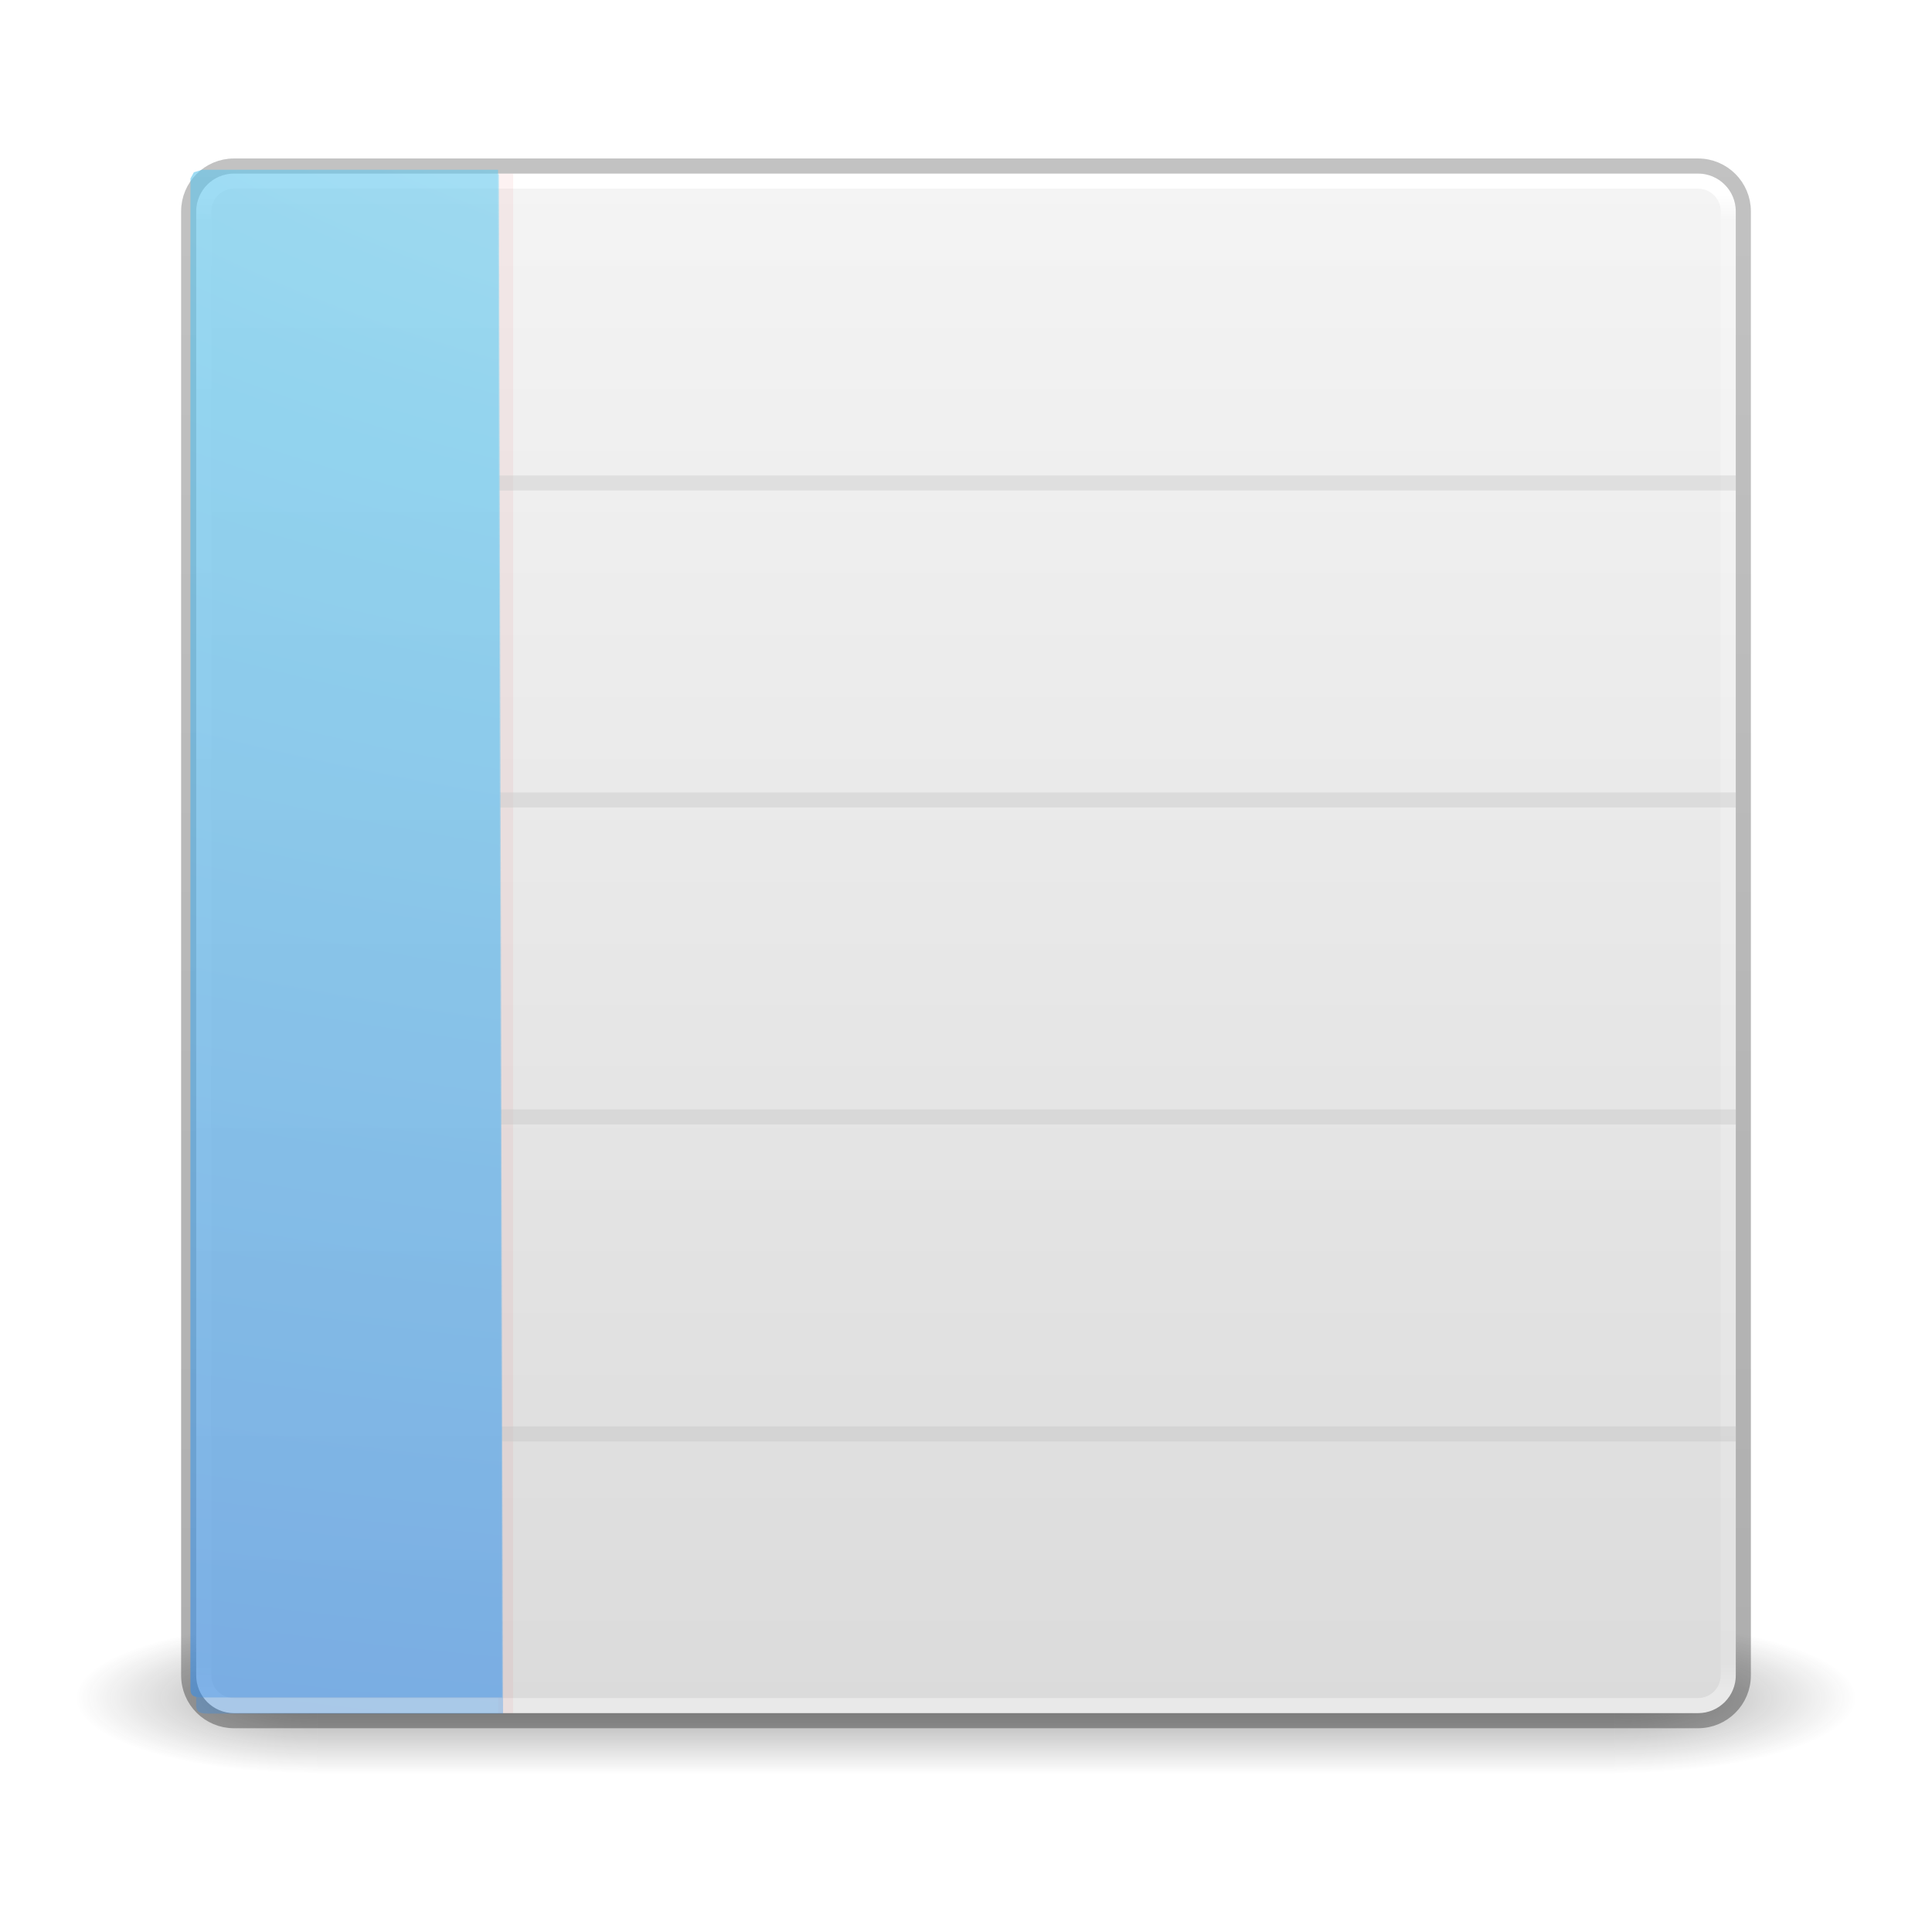
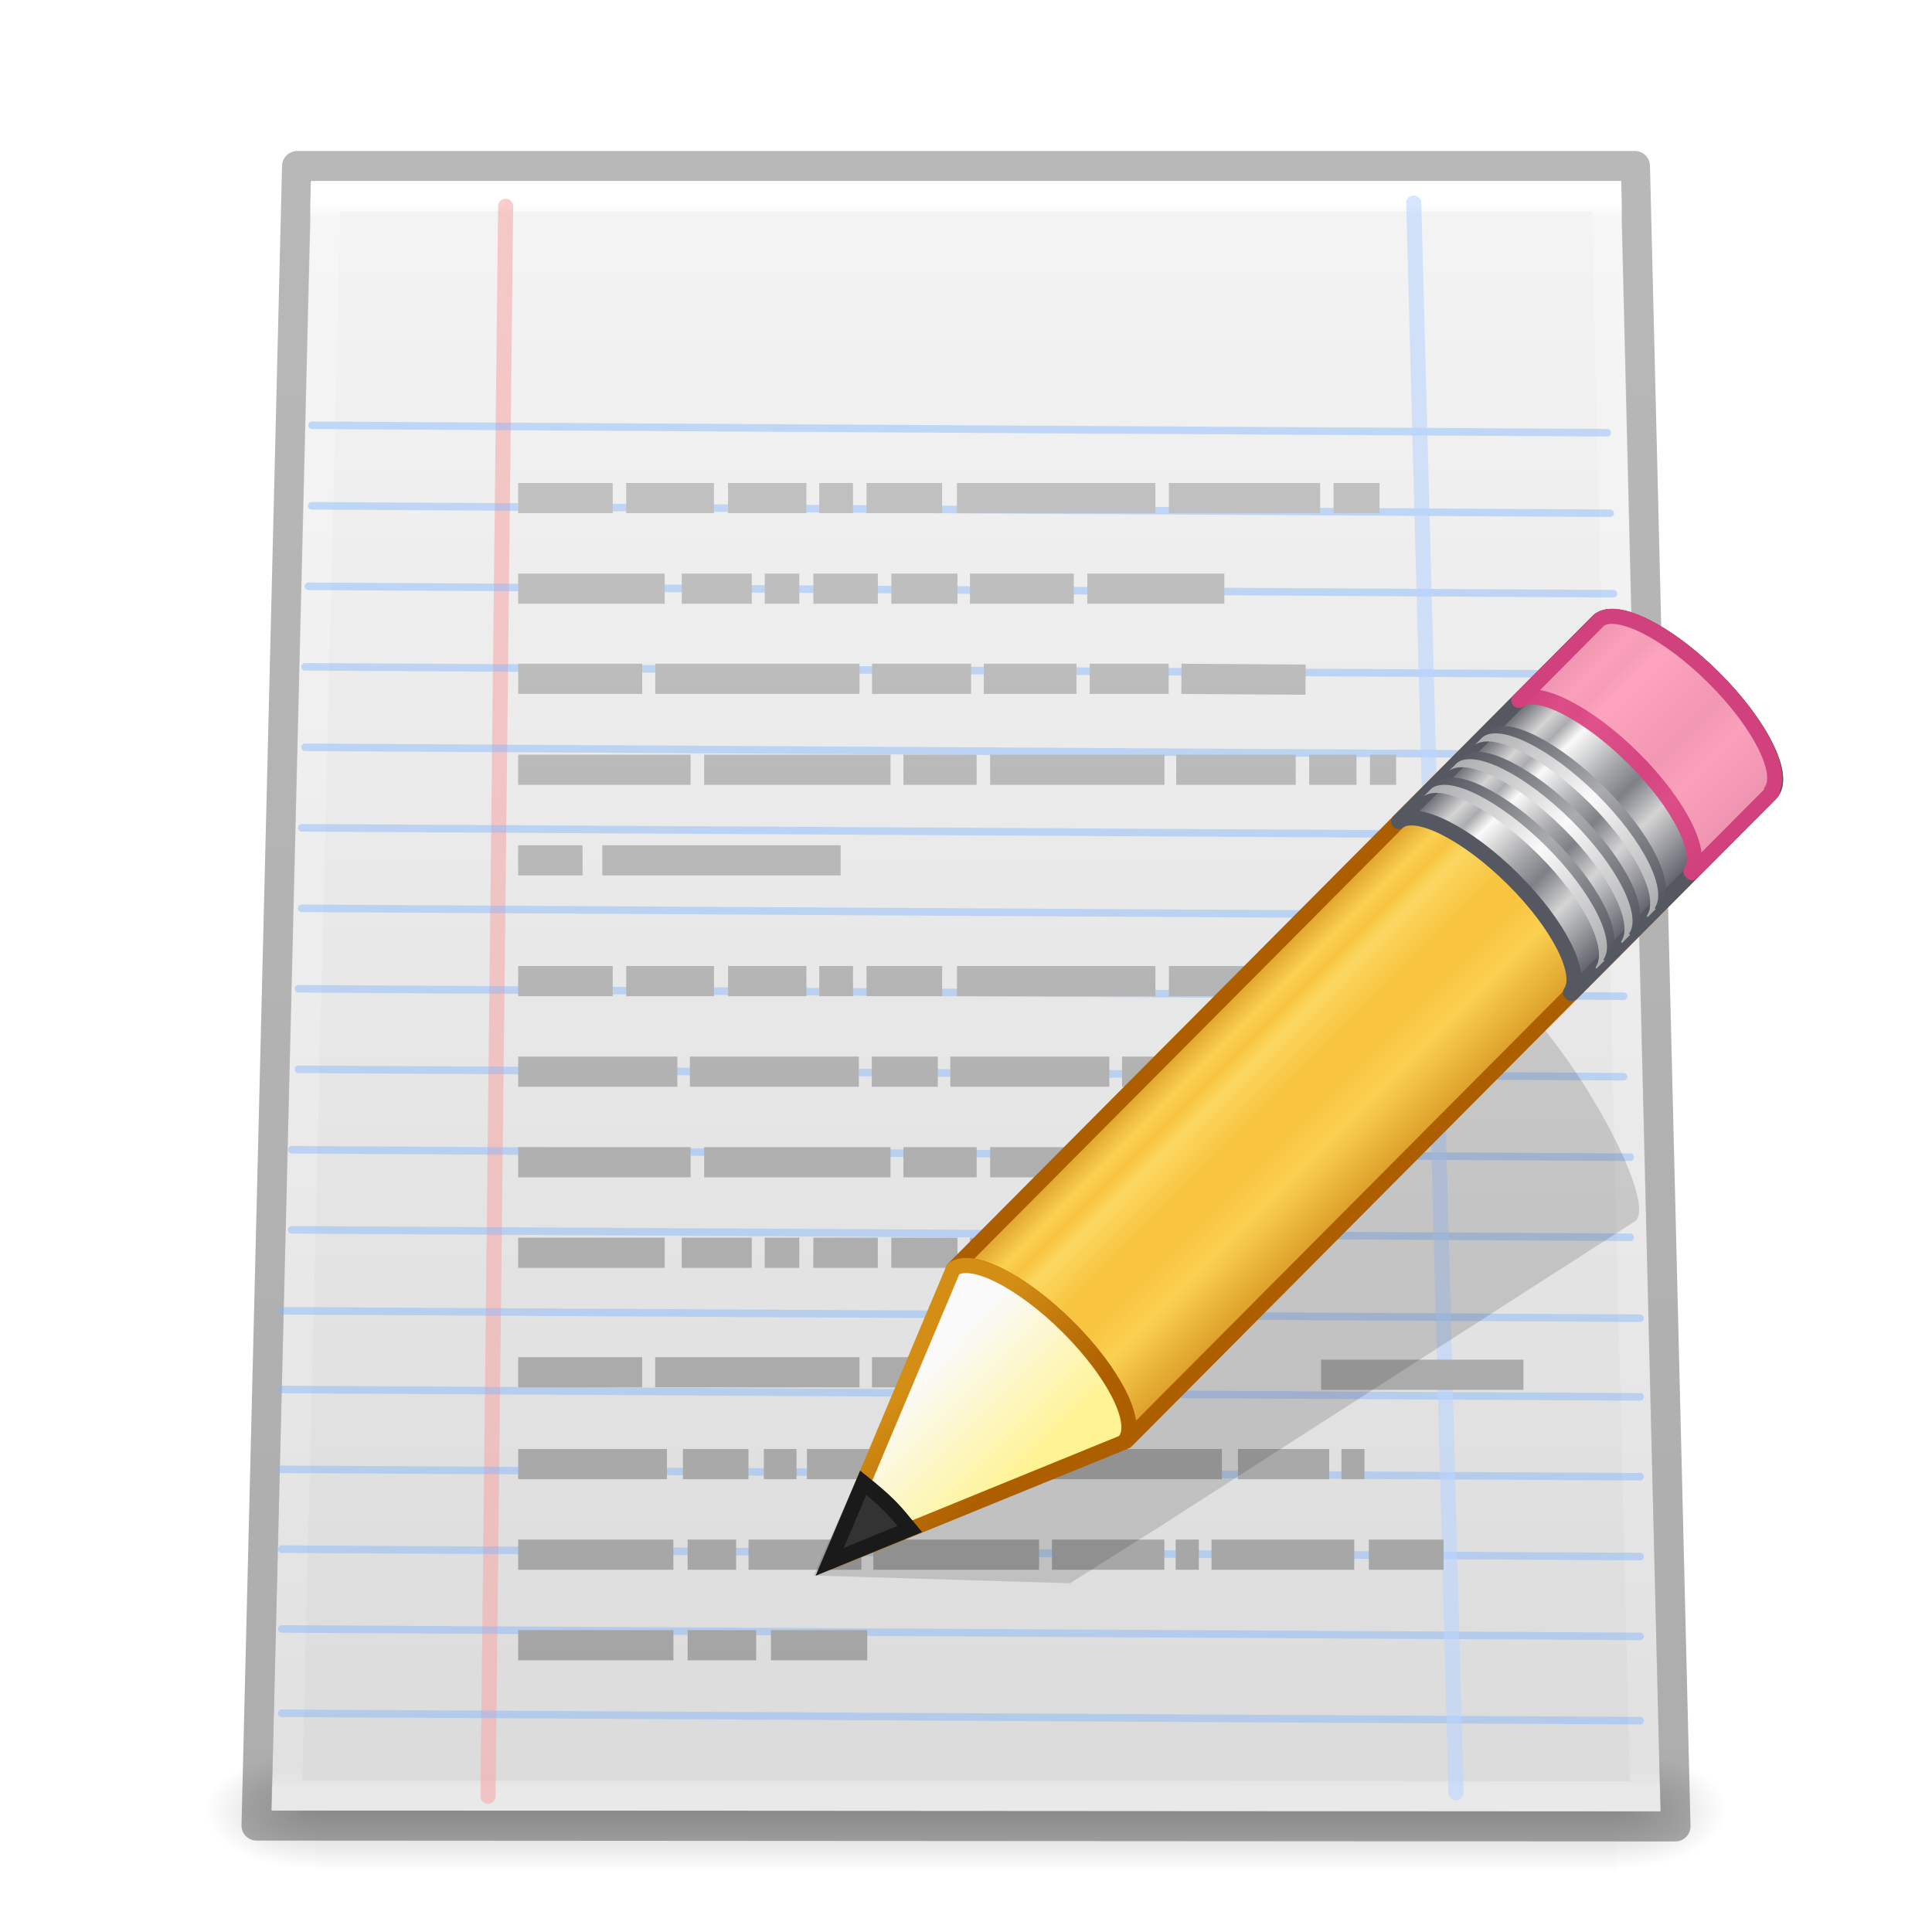
- <svg xmlns="http://www.w3.org/2000/svg" xmlns:xlink="http://www.w3.org/1999/xlink" width="64" height="64" id="svg7564" version="1.1">
-   <defs id="defs7566">
-     <linearGradient xlink:href="#linearGradient3688-166-749" id="linearGradient18443" gradientUnits="userSpaceOnUse" gradientTransform="translate(-0.1249744,0.06897341)" x1="34.125" y1="42.931" x2="34.125" y2="16.931" />
-     <linearGradient id="linearGradient3688-166-749">
-       <stop id="stop2883" style="stop-color:#181818;stop-opacity:1" offset="0" />
-       <stop id="stop2885" style="stop-color:#181818;stop-opacity:0" offset="1" />
+ <svg xmlns="http://www.w3.org/2000/svg" xmlns:xlink="http://www.w3.org/1999/xlink" id="svg3598" height="64" width="64" version="1.1">
+   <defs id="defs3600">
+     <linearGradient id="linearGradient1039">
+       <stop id="stop1023" style="stop-color:#ad5f00;stop-opacity:1" offset="0" />
+       <stop id="stop1025" style="stop-color:#ffe16b;stop-opacity:1" offset="0.135" />
+       <stop id="stop1027" style="stop-color:#f9c440;stop-opacity:1" offset="0.202" />
+       <stop id="stop1029" style="stop-color:#fff394;stop-opacity:1" offset="0.27" />
+       <stop id="stop1031" style="stop-color:#f9c440;stop-opacity:1" offset="0.447" />
+       <stop id="stop1033" style="stop-color:#f9c440;stop-opacity:1" offset="0.571" />
+       <stop id="stop1035" style="stop-color:#ffe16b;stop-opacity:1" offset="0.72" />
+       <stop id="stop1037" style="stop-color:#ad5f00;stop-opacity:1" offset="1" />
    </linearGradient>
-     <linearGradient xlink:href="#linearGradient3688-166-749" id="linearGradient18440" gradientUnits="userSpaceOnUse" gradientTransform="translate(-0.1249744,0.06897341)" x1="34.125" y1="42.931" x2="34.125" y2="16.931" />
-     <linearGradient id="linearGradient7476">
-       <stop id="stop7478" style="stop-color:#181818;stop-opacity:1" offset="0" />
-       <stop id="stop7480" style="stop-color:#181818;stop-opacity:0" offset="1" />
+     <linearGradient gradientTransform="matrix(0.8506444,-0.8548144,1.146122,1.14042,-6.54799,22.97572)" gradientUnits="userSpaceOnUse" xlink:href="#linearGradient3290-678" id="linearGradient3151" y2="26.03" x2="9" y1="29.057" x1="9" />
+     <linearGradient id="linearGradient3290-678">
+       <stop offset="0" style="stop-color:#fff394;stop-opacity:1" id="stop2607" />
+       <stop offset="1" style="stop-color:#fafafa;stop-opacity:1" id="stop2609" />
    </linearGradient>
-     <linearGradient xlink:href="#linearGradient3688-166-749" id="linearGradient18437" gradientUnits="userSpaceOnUse" gradientTransform="translate(-0.1249744,0.06897341)" x1="34.125" y1="42.931" x2="34.125" y2="16.931" />
-     <linearGradient id="linearGradient7483">
-       <stop id="stop7485" style="stop-color:#181818;stop-opacity:1" offset="0" />
-       <stop id="stop7487" style="stop-color:#181818;stop-opacity:0" offset="1" />
+     <linearGradient gradientTransform="matrix(0.7471228,0.03224699,0.03220731,0.7462013,24.39462,18.14057)" gradientUnits="userSpaceOnUse" xlink:href="#linearGradient3191-577" id="linearGradient3153" y2="41.392" x2="9.522" y1="37.372" x1="5.518" />
+     <linearGradient id="linearGradient3191-577">
+       <stop offset="0" style="stop-color:#d48e15;stop-opacity:1" id="stop2613" />
+       <stop offset="1" style="stop-color:#ad5f00;stop-opacity:1" id="stop2615" />
    </linearGradient>
-     <radialGradient xlink:href="#linearGradient18375" id="radialGradient18432" gradientUnits="userSpaceOnUse" gradientTransform="matrix(-8.6867956e-8,2.357068,-1.515244,-5.5842562e-8,64.08543,-60.1407)" cx="33.576" cy="22.495" fx="33.576" fy="22.495" r="11.879" />
-     <linearGradient id="linearGradient18375">
-       <stop style="stop-color:#90dbec;stop-opacity:1;" offset="0" id="stop18377" />
-       <stop id="stop18387" offset="0.357" style="stop-color:#55c1ec;stop-opacity:1;" />
-       <stop id="stop18385" offset="0.607" style="stop-color:#3689e6;stop-opacity:1;" />
-       <stop style="stop-color:#2b63a0;stop-opacity:1;" offset="1" id="stop18379" />
+     <linearGradient gradientTransform="matrix(0.8506444,-0.8548144,1.146122,1.14042,-4.771318,21.19034)" gradientUnits="userSpaceOnUse" xlink:href="#linearGradient3223-699" id="linearGradient3156" y2="30" x2="30.038" y1="24.99" x1="30.038" />
+     <linearGradient id="linearGradient3223-699">
+       <stop offset="0" style="stop-color:#abacae;stop-opacity:1" id="stop2599" />
+       <stop offset="0.5" style="stop-color:#fafafa;stop-opacity:1" id="stop2601" />
+       <stop offset="1" style="stop-color:#abacae;stop-opacity:1" id="stop2603" />
    </linearGradient>
-     <linearGradient xlink:href="#linearGradient18393" id="linearGradient18434" gradientUnits="userSpaceOnUse" x1="46" y1="18" x2="46" y2="42" />
-     <linearGradient id="linearGradient18393">
-       <stop style="stop-color:#599ec9;stop-opacity:1;" offset="0" id="stop18395" />
-       <stop style="stop-color:#185f9a;stop-opacity:1;" offset="1" id="stop18397" />
+     <linearGradient gradientTransform="matrix(0.8506444,-0.8548144,1.146122,1.14042,-4.527705,20.94553)" gradientUnits="userSpaceOnUse" xlink:href="#linearGradient3240-907" id="linearGradient3159" y2="30" x2="30.038" y1="24.99" x1="30.038" />
+     <linearGradient id="linearGradient3240-907">
+       <stop offset="0" style="stop-color:#555761;stop-opacity:1" id="stop2591" />
+       <stop offset="0.5" style="stop-color:#abacae;stop-opacity:1" id="stop2593" />
+       <stop offset="1" style="stop-color:#555761;stop-opacity:1" id="stop2595" />
    </linearGradient>
-     <linearGradient xlink:href="#linearGradient3924" id="linearGradient18429" gradientUnits="userSpaceOnUse" gradientTransform="translate(-2.523e-5,0.06602467)" x1="44" y1="19.934" x2="44" y2="39.934" />
-     <linearGradient id="linearGradient3924">
-       <stop id="stop3926" style="stop-color:#ffffff;stop-opacity:1" offset="0" />
-       <stop id="stop3928" style="stop-color:#ffffff;stop-opacity:0.235" offset="0.1" />
-       <stop id="stop3930" style="stop-color:#ffffff;stop-opacity:0.157" offset="0.95" />
-       <stop id="stop3932" style="stop-color:#ffffff;stop-opacity:0.392" offset="1" />
+     <linearGradient gradientTransform="matrix(0.8506444,-0.8548144,1.146122,1.14042,-5.621964,22.04516)" gradientUnits="userSpaceOnUse" xlink:href="#linearGradient3223-768" id="linearGradient3162" y2="30" x2="30.038" y1="24.99" x1="30.038" />
+     <linearGradient id="linearGradient3223-768">
+       <stop offset="0" style="stop-color:#abacae;stop-opacity:1" id="stop2583" />
+       <stop offset="0.5" style="stop-color:#fafafa;stop-opacity:1" id="stop2585" />
+       <stop offset="1" style="stop-color:#abacae;stop-opacity:1" id="stop2587" />
    </linearGradient>
-     <linearGradient xlink:href="#linearGradient3104-6" id="linearGradient7095" gradientUnits="userSpaceOnUse" gradientTransform="matrix(0.8879311,0,0,1.119565,-1046.25,6.065218)" x1="0.508" y1="-34" x2="59.492" y2="-34" />
-     <linearGradient id="linearGradient3104-6">
-       <stop offset="0" style="stop-color:#000000;stop-opacity:0.318" id="stop3106-3" />
-       <stop offset="1" style="stop-color:#000000;stop-opacity:0.24" id="stop3108-9" />
+     <linearGradient gradientTransform="matrix(0.8506444,-0.8548144,1.146122,1.14042,-5.37835,21.80035)" gradientUnits="userSpaceOnUse" xlink:href="#linearGradient3240-686" id="linearGradient3165" y2="30" x2="30.038" y1="24.99" x1="30.038" />
+     <linearGradient id="linearGradient3240-686">
+       <stop offset="0" style="stop-color:#555761;stop-opacity:1" id="stop2575" />
+       <stop offset="0.5" style="stop-color:#abacae;stop-opacity:1" id="stop2577" />
+       <stop offset="1" style="stop-color:#555761;stop-opacity:1" id="stop2579" />
    </linearGradient>
-     <linearGradient xlink:href="#linearGradient3977-4-9" id="linearGradient7004" gradientUnits="userSpaceOnUse" gradientTransform="matrix(0.8706897,0,0,1.097826,993.4915,5.326087)" x1="1.509" y1="-34" x2="58.491" y2="-34" />
-     <linearGradient id="linearGradient3977-4-9">
-       <stop id="stop3979-7-0" style="stop-color:#ffffff;stop-opacity:1" offset="0" />
-       <stop id="stop3981-6-9" style="stop-color:#ffffff;stop-opacity:0.235" offset="0.018" />
-       <stop id="stop3983-5-2" style="stop-color:#ffffff;stop-opacity:0.157" offset="0.982" />
-       <stop id="stop3985-6-8" style="stop-color:#ffffff;stop-opacity:0.392" offset="1" />
+     <linearGradient gradientTransform="matrix(0.8506444,-0.8548144,1.146122,1.14042,-6.468515,22.89586)" gradientUnits="userSpaceOnUse" xlink:href="#linearGradient3223-789" id="linearGradient3168" y2="30" x2="30.038" y1="24.99" x1="30.038" />
+     <linearGradient id="linearGradient3223-789">
+       <stop offset="0" style="stop-color:#abacae;stop-opacity:1" id="stop2567" />
+       <stop offset="0.5" style="stop-color:#fafafa;stop-opacity:1" id="stop2569" />
+       <stop offset="1" style="stop-color:#abacae;stop-opacity:1" id="stop2571" />
    </linearGradient>
-     <linearGradient xlink:href="#linearGradient3600-9-3" id="linearGradient6996" x1="12" y1="29.05" x2="48.4" y2="29.05" gradientUnits="userSpaceOnUse" gradientTransform="matrix(1.401099,0,0,1.513353,977.299,-75.96291)" />
-     <linearGradient id="linearGradient3600-9-3">
-       <stop id="stop3602-3-0" style="stop-color:#f4f4f4;stop-opacity:1" offset="0" />
-       <stop id="stop3604-7-1" style="stop-color:#dbdbdb;stop-opacity:1" offset="1" />
+     <linearGradient gradientTransform="matrix(0.8506444,-0.8548144,1.146122,1.14042,-6.224902,22.65105)" gradientUnits="userSpaceOnUse" xlink:href="#linearGradient3240-279" id="linearGradient3171" y2="30" x2="30.038" y1="24.99" x1="30.038" />
+     <linearGradient id="linearGradient3240-279">
+       <stop offset="0" style="stop-color:#555761;stop-opacity:1" id="stop2559" />
+       <stop offset="0.5" style="stop-color:#abacae;stop-opacity:1" id="stop2561" />
+       <stop offset="1" style="stop-color:#555761;stop-opacity:1" id="stop2563" />
    </linearGradient>
-     <linearGradient id="linearGradient7520">
-       <stop id="stop7522" style="stop-color:#181818;stop-opacity:1" offset="0" />
-       <stop id="stop7524" style="stop-color:#181818;stop-opacity:0" offset="1" />
+     <linearGradient spreadMethod="pad" gradientTransform="matrix(0.8753907,-0.8796818,0.9793254,0.9744528,-3.016955,27.15232)" gradientUnits="userSpaceOnUse" xlink:href="#linearGradient1039" id="linearGradient3176" y2="31.211" x2="23.576" y1="25.357" x1="23.576" />
+     <linearGradient id="linearGradient3155-40">
+       <stop offset="0" style="stop-color:#555761;stop-opacity:1" id="stop2541" />
+       <stop offset="0.135" style="stop-color:#d4d4d4;stop-opacity:1" id="stop2543" />
+       <stop offset="0.202" style="stop-color:#abacae;stop-opacity:1" id="stop2545" />
+       <stop offset="0.27" style="stop-color:#fafafa;stop-opacity:1" id="stop2547" />
+       <stop offset="0.447" style="stop-color:#abacae;stop-opacity:1" id="stop2549" />
+       <stop offset="0.571" style="stop-color:#7e8087;stop-opacity:1" id="stop2551" />
+       <stop offset="0.72" style="stop-color:#d4d4d4;stop-opacity:1" id="stop2553" />
+       <stop offset="1" style="stop-color:#555761;stop-opacity:1" id="stop2555" />
    </linearGradient>
-     <linearGradient id="linearGradient3688-464-309">
-       <stop id="stop2889" style="stop-color:#181818;stop-opacity:1" offset="0" />
-       <stop id="stop2891" style="stop-color:#181818;stop-opacity:0" offset="1" />
+     <linearGradient gradientTransform="matrix(1.333279,0,0,1.333279,-0.1663167,1.169064)" gradientUnits="userSpaceOnUse" xlink:href="#linearGradient3104" id="linearGradient3302" y2="3.072" x2="22.004" y1="44.854" x1="22.004" />
+     <linearGradient id="linearGradient3104">
+       <stop offset="0" style="stop-color:#a0a0a0;stop-opacity:1" id="stop3106" />
+       <stop offset="1" style="stop-color:#c8c8c8;stop-opacity:1" id="stop3108" />
    </linearGradient>
-     <linearGradient xlink:href="#linearGradient3702-501-757" id="linearGradient7118" gradientUnits="userSpaceOnUse" gradientTransform="matrix(1.571429,0,0,0.7142857,-5.714284,28.42857)" x1="25.058" y1="47.028" x2="25.058" y2="39.999" />
-     <linearGradient id="linearGradient3702-501-757">
-       <stop id="stop2895" style="stop-color:#181818;stop-opacity:0" offset="0" />
-       <stop id="stop2897" style="stop-color:#181818;stop-opacity:1" offset="0.5" />
-       <stop id="stop2899" style="stop-color:#181818;stop-opacity:0" offset="1" />
+     <linearGradient gradientTransform="matrix(1.216216,0,0,1.437836,-59.08749,0.390193)" gradientUnits="userSpaceOnUse" xlink:href="#linearGradient3454" id="linearGradient3245-0" y2="40.928" x2="68.437" y1="4.411" x1="68.437" />
+     <linearGradient id="linearGradient3454">
+       <stop offset="0" style="stop-color:#ffffff;stop-opacity:1" id="stop3456" />
+       <stop offset="0.01" style="stop-color:#ffffff;stop-opacity:0.235" id="stop3458" />
+       <stop offset="0.99" style="stop-color:#ffffff;stop-opacity:0.157" id="stop3460" />
+       <stop offset="1" style="stop-color:#ffffff;stop-opacity:0.392" id="stop3462" />
    </linearGradient>
-     <linearGradient xlink:href="#linearGradient3702-501-757" id="linearGradient7788" gradientUnits="userSpaceOnUse" gradientTransform="matrix(3.071429,0,0,1.428571,-9.714283,979.2194)" x1="25.058" y1="47.028" x2="25.058" y2="39.999" />
-     <radialGradient xlink:href="#linearGradient3688-464-309" id="radialGradient7791" gradientUnits="userSpaceOnUse" gradientTransform="matrix(6.412109,0,0,2,-53.03798,-1128.362)" cx="4.993" cy="43.5" fx="4.993" fy="43.5" r="2.5" />
-     <radialGradient xlink:href="#linearGradient3688-166-749" id="radialGradient7794" gradientUnits="userSpaceOnUse" gradientTransform="matrix(6.412109,0,0,2,74.96201,954.3622)" cx="4.993" cy="43.5" fx="4.993" fy="43.5" r="2.5" />
-     <linearGradient xlink:href="#linearGradient3924" id="linearGradient8332" gradientUnits="userSpaceOnUse" gradientTransform="matrix(2.148477,0,0,2.14942,-53.84864,933.9425)" x1="44" y1="19.934" x2="44" y2="39.934" />
-     <radialGradient xlink:href="#linearGradient18375" id="radialGradient8335" gradientUnits="userSpaceOnUse" gradientTransform="matrix(-1.746571e-7,4.740651,-3.046557,-1.123133e-7,79.7895,817.241)" cx="33.576" cy="22.495" fx="33.576" fy="22.495" r="11.879" />
-     <linearGradient xlink:href="#linearGradient18393" id="linearGradient8337" gradientUnits="userSpaceOnUse" x1="46" y1="18" x2="46" y2="42" gradientTransform="matrix(2.010604,0,0,2.011249,-49.06095,938.199)" />
-     <linearGradient xlink:href="#linearGradient3688-166-749" id="linearGradient8340" gradientUnits="userSpaceOnUse" gradientTransform="matrix(1.920626,0,0,1.921289,-46.36053,941.2934)" x1="34.125" y1="42.931" x2="34.125" y2="16.931" />
-     <linearGradient xlink:href="#linearGradient3688-166-749" id="linearGradient8343" gradientUnits="userSpaceOnUse" gradientTransform="matrix(1.799805,0,0,1.800392,-42.91223,945.6284)" x1="34.125" y1="42.931" x2="34.125" y2="16.931" />
-     <linearGradient xlink:href="#linearGradient3688-166-749" id="linearGradient8346" gradientUnits="userSpaceOnUse" gradientTransform="matrix(1.740573,0,0,1.741267,-40.86918,947.3966)" x1="34.125" y1="42.931" x2="34.125" y2="16.931" />
-     <linearGradient x1="22.004" y1="47.813" x2="22.004" y2="3.364" id="linearGradient3878" xlink:href="#linearGradient3104-4" gradientUnits="userSpaceOnUse" gradientTransform="matrix(2.704226,0,0,2.714997,5.393478,-74.30016)" />
-     <linearGradient id="linearGradient3104-4">
-       <stop id="stop3106-7" style="stop-color:#aaaaaa;stop-opacity:1" offset="0" />
-       <stop id="stop3108-6" style="stop-color:#c8c8c8;stop-opacity:1" offset="1" />
+     <linearGradient id="linearGradient5048">
+       <stop offset="0" style="stop-color:#000000;stop-opacity:0" id="stop5050" />
+       <stop offset="0.5" style="stop-color:#000000;stop-opacity:1" id="stop5056" />
+       <stop offset="1" style="stop-color:#000000;stop-opacity:0" id="stop5052" />
    </linearGradient>
-     <linearGradient x1="22.004" y1="47.813" x2="22.004" y2="3.364" id="linearGradient3878-4" xlink:href="#linearGradient3104-4-5" gradientUnits="userSpaceOnUse" gradientTransform="matrix(2.704226,0,0,2.714997,5.393478,-74.30016)" />
-     <linearGradient id="linearGradient3104-4-5">
-       <stop id="stop3106-7-9" style="stop-color:#aaaaaa;stop-opacity:1" offset="0" />
-       <stop id="stop3108-6-8" style="stop-color:#c8c8c8;stop-opacity:1" offset="1" />
+     <linearGradient id="linearGradient5060">
+       <stop offset="0" style="stop-color:#000000;stop-opacity:1" id="stop5062" />
+       <stop offset="1" style="stop-color:#000000;stop-opacity:0" id="stop5064" />
    </linearGradient>
-     <radialGradient cx="7.806" cy="9.957" r="12.672" fx="7.276" fy="9.957" id="radialGradient3150" xlink:href="#linearGradient2867-449-88-871-390-598-476-591-434-148-57-177-8" gradientUnits="userSpaceOnUse" gradientTransform="matrix(-4.3144324e-7,17.55882,-21.595,-5.2706847e-7,279.1828,-223.6172)" />
-     <linearGradient id="linearGradient2867-449-88-871-390-598-476-591-434-148-57-177-8">
-       <stop id="stop3750-1" style="stop-color:#90dbec;stop-opacity:1" offset="0" />
-       <stop id="stop3752-3" style="stop-color:#55c1ec;stop-opacity:1" offset="0.262" />
-       <stop id="stop3754-1" style="stop-color:#3689e6;stop-opacity:1" offset="0.705" />
-       <stop id="stop3756-1" style="stop-color:#2b63a0;stop-opacity:1" offset="1" />
+     <linearGradient id="linearGradient3600-9-2-6">
+       <stop offset="0" style="stop-color:#f4f4f4;stop-opacity:1" id="stop3602-3-2-9" />
+       <stop offset="1" style="stop-color:#dbdbdb;stop-opacity:1" id="stop3604-7-9-5" />
    </linearGradient>
-     <radialGradient r="12.672" fy="9.957" fx="7.276" cy="9.957" cx="7.806" gradientTransform="matrix(-5.9064169e-7,15.30554,-29.56335,-4.5943104e-7,317.1063,795.5083)" gradientUnits="userSpaceOnUse" id="radialGradient3082-9" xlink:href="#linearGradient2867-449-88-871-390-598-476-591-434-148-57-177-8-4" />
-     <linearGradient id="linearGradient2867-449-88-871-390-598-476-591-434-148-57-177-8-4">
-       <stop id="stop3750-1-6" style="stop-color:#90dbec;stop-opacity:1" offset="0" />
-       <stop id="stop3752-3-8" style="stop-color:#55c1ec;stop-opacity:1" offset="0.262" />
-       <stop id="stop3754-1-3" style="stop-color:#3689e6;stop-opacity:1" offset="0.705" />
-       <stop id="stop3756-1-4" style="stop-color:#2b63a0;stop-opacity:1" offset="1" />
+     <linearGradient gradientTransform="matrix(1.314285,0,0,1.17337,0.4571516,3.037957)" gradientUnits="userSpaceOnUse" xlink:href="#linearGradient3600-9-2-6" id="linearGradient3115" y2="48.545" x2="25.132" y1="2.346" x1="25.132" />
+     <linearGradient id="linearGradient3104-8-8-97">
+       <stop offset="0" style="stop-color:#000000;stop-opacity:0.322" id="stop3106-5-4-3" />
+       <stop offset="1" style="stop-color:#000000;stop-opacity:0.278" id="stop3108-4-3-7" />
    </linearGradient>
-     <radialGradient r="12.672" fy="9.957" fx="7.276" cy="9.957" cx="7.806" gradientTransform="matrix(-3.0180809e-7,7.652769,-15.10638,-2.2971552e-7,189.5092,923.913)" gradientUnits="userSpaceOnUse" id="radialGradient3171" xlink:href="#linearGradient2867-449-88-871-390-598-476-591-434-148-57-177-8-4" />
-     <radialGradient cx="7.806" cy="9.957" r="12.672" fx="7.276" fy="9.957" id="radialGradient3150-7" xlink:href="#linearGradient2867-449-88-871-390-598-476-591-434-148-57-177-8-3" gradientUnits="userSpaceOnUse" gradientTransform="matrix(-4.3144324e-7,17.55882,-21.595,-5.2706847e-7,279.1828,-223.6172)" />
-     <linearGradient id="linearGradient2867-449-88-871-390-598-476-591-434-148-57-177-8-3">
-       <stop id="stop3750-1-5" style="stop-color:#90dbec;stop-opacity:1" offset="0" />
-       <stop id="stop3752-3-2" style="stop-color:#55c1ec;stop-opacity:1" offset="0.262" />
-       <stop id="stop3754-1-5" style="stop-color:#3689e6;stop-opacity:1" offset="0.705" />
-       <stop id="stop3756-1-3" style="stop-color:#2b63a0;stop-opacity:1" offset="1" />
-     </linearGradient>
-     <radialGradient r="12.672" fy="9.957" fx="7.276" cy="9.957" cx="7.806" gradientTransform="matrix(-3.0654303e-7,7.594639,-15.34338,-2.279706e-7,192.1914,924.2983)" gradientUnits="userSpaceOnUse" id="radialGradient3101" xlink:href="#linearGradient2867-449-88-871-390-598-476-591-434-148-57-177-8-3" />
+     <linearGradient gradientTransform="matrix(1.084353,0,0,1.118394,79.55083,1.153336)" gradientUnits="userSpaceOnUse" xlink:href="#linearGradient3104-8-8-97" id="linearGradient3929" y2="3.634" x2="-51.786" y1="53.514" x1="-51.786" />
+     <radialGradient gradientTransform="matrix(0.03052185,0,0,0.01646992,35.13815,51.96153)" gradientUnits="userSpaceOnUse" xlink:href="#linearGradient5060" id="radialGradient3949" fy="486.648" fx="605.714" r="117.143" cy="486.648" cx="605.714" />
+     <radialGradient gradientTransform="matrix(-0.03052185,0,0,0.01646992,28.86185,51.96153)" gradientUnits="userSpaceOnUse" xlink:href="#linearGradient5060" id="radialGradient3952" fy="486.648" fx="605.714" r="117.143" cy="486.648" cx="605.714" />
+     <linearGradient gradientTransform="matrix(0.08918772,0,0,0.01646992,-0.2349912,51.9615)" gradientUnits="userSpaceOnUse" xlink:href="#linearGradient5048" id="linearGradient3955" y2="609.505" x2="302.857" y1="366.648" x1="302.857" />
+     <linearGradient spreadMethod="pad" y2="31.211" x2="23.576" y1="25.357" x1="23.576" gradientTransform="matrix(0.8753907,-0.8796818,0.9793254,0.9744528,-3.016955,27.15232)" gradientUnits="userSpaceOnUse" id="linearGradient1018" xlink:href="#linearGradient3155-40" />
  </defs>
-   <g id="layer1" transform="translate(0,-988.3622)">
-     <g id="g7796" transform="matrix(0.5,0,0,0.5,0,523.9311)">
-       <rect width="16" height="10" x="107" y="1036.362" id="rect2801" style="opacity:0.4;fill:url(#radialGradient7794);fill-opacity:1;stroke:none" />
-       <rect width="16" height="10" x="-21" y="-1046.362" transform="scale(-1,-1)" id="rect3696" style="opacity:0.4;fill:url(#radialGradient7791);fill-opacity:1;stroke:none" />
-       <rect width="86" height="10" x="21" y="1036.362" id="rect3700" style="opacity:0.4;fill:url(#linearGradient7788);fill-opacity:1;stroke:none" />
-     </g>
-     <rect style="fill:url(#linearGradient6996);stroke:none" id="rect6994" width="51" height="51" x="994.112" y="-57.5" rx="1.25" ry="1.25" transform="matrix(0,1,-1,0,0,0)" />
-     <rect style="fill:none;stroke:url(#linearGradient7004);stroke-width:0.5" id="rect7002" width="50.5" height="50.5" x="994.362" y="-57.25" rx="1" ry="1" transform="matrix(0,1,-1,0,0,0)" />
-     <rect transform="matrix(0,-1,-1,0,0,0)" ry="1.5" rx="1.5" y="-57.75" x="-1045.362" height="51.5" width="51.5" id="rect6998" style="fill:none;stroke:url(#linearGradient7095);stroke-width:0.5" />
-     <g id="g8367" style="opacity:0.6">
-       <rect y="994.112" x="16.5" height="51" width="0.5" id="rect15708" style="opacity:0.12;fill:#da4d45;fill-opacity:1;fill-rule:nonzero;stroke:none" />
-       <rect y="1004.112" x="6.5" height="0.5" width="51" id="rect15710" style="opacity:0.5;fill:#b9b9b9;fill-opacity:1;fill-rule:nonzero;stroke:none" />
-       <rect style="opacity:0.5;fill:#b9b9b9;fill-opacity:1;fill-rule:nonzero;stroke:none" id="rect15712" width="51" height="0.5" x="6.5" y="1014.612" />
-       <rect y="1025.112" x="6.5" height="0.5" width="51" id="rect16848" style="opacity:0.5;fill:#b9b9b9;fill-opacity:1;fill-rule:nonzero;stroke:none" />
-       <rect style="opacity:0.5;fill:#b9b9b9;fill-opacity:1;fill-rule:nonzero;stroke:none" id="rect7153" width="51" height="0.5" x="6.5" y="1035.612" />
-       <path d="m 16.664,1045.127 c -3.275,0 -6.511,0 -9.786,0 -0.256,0 -0.38,-0.046 -0.38,-0.273 0,-16.014 0,-34.412 0,-50.427 l 0.111,-0.207 0.269,-0.086 0,0 c 3.409,0 6.244,0 9.652,0" id="path4530" style="opacity:0.6;color:#000000;fill:url(#radialGradient3171);fill-opacity:1;fill-rule:nonzero;stroke:none;stroke-width:1;marker:none;visibility:visible;display:inline;overflow:visible;enable-background:accumulate" />
-       <path d="m 16.634,1044.591 c -3.326,0 -6.613,0 -9.939,0 -0.26,0 -0.386,-0.046 -0.386,-0.271 0,-15.893 0,-34.151 0,-50.044 l 0.113,-0.206 0.273,-0.085 0,0 c 3.462,0 6.342,0 9.804,0" id="path4530-5" style="color:#000000;fill:url(#radialGradient3101);fill-opacity:1;fill-rule:nonzero;stroke:none;stroke-width:1;marker:none;visibility:visible;display:inline;overflow:visible;enable-background:accumulate" />
-     </g>
+   <g id="layer1">
+     <rect style="opacity:0.2;fill:url(#linearGradient3955);fill-opacity:1;fill-rule:nonzero;stroke:none;stroke-width:1.046;marker:none;visibility:visible;display:inline;overflow:visible" id="rect3706" y="58" x="10.468" height="4" width="43.065" />
+     <path style="opacity:0.2;fill:url(#radialGradient3952);fill-opacity:1;fill-rule:nonzero;stroke:none;stroke-width:1.046;marker:none;visibility:visible;display:inline;overflow:visible" id="path3708" d="m 10.468,58 c 0,0 0,4 0,4 -1.572,0.007 -3.8,-0.896 -3.8,-2 0,-1.104 1.754,-2 3.8,-2 z" />
+     <path style="opacity:0.2;fill:url(#radialGradient3949);fill-opacity:1;fill-rule:nonzero;stroke:none;stroke-width:1.046;marker:none;visibility:visible;display:inline;overflow:visible" id="path3710" d="m 53.532,58 c 0,0 0,4 0,4 1.572,0.007 3.8,-0.896 3.8,-2 0,-1.104 -1.754,-2 -3.8,-2 z" />
+     <path style="color:#000000;fill:none;stroke:url(#linearGradient3929);stroke-width:1;stroke-linecap:butt;stroke-linejoin:round;stroke-miterlimit:4;stroke-opacity:1;stroke-dasharray:none;stroke-dashoffset:0;marker:none;visibility:visible;display:inline;overflow:visible;enable-background:accumulate" id="path2855-8" d="m 9.843,5.502 44.315,0 L 55.5,60.5 8.5,60.472 z" />
+     <path style="color:#000000;fill:url(#linearGradient3115);fill-opacity:1;fill-rule:nonzero;stroke:none;stroke-width:1;marker:none;visibility:visible;display:inline;overflow:visible;enable-background:accumulate" id="path2855-7" d="M 10.314,6 53.687,6 55,60 9,59.972 z" />
+     <path style="color:#000000;fill:none;stroke:url(#linearGradient3245-0);stroke-width:1;stroke-linecap:round;stroke-linejoin:miter;stroke-miterlimit:4;stroke-opacity:1;stroke-dasharray:none;stroke-dashoffset:0;marker:none;visibility:visible;display:inline;overflow:visible;enable-background:accumulate" id="path2855-3" d="m 10.786,6.5 42.43,0 1.285,53 -45,-0.027 z" />
+     <path style="opacity:0.591;fill:#80b3ff;fill-rule:evenodd;stroke:#f6abab;stroke-width:0.5;stroke-linecap:round;stroke-linejoin:round;stroke-miterlimit:4;stroke-opacity:1;stroke-dasharray:none;display:inline" id="path5685" d="M 16.75,6.835 16.166,59.5" />
+     <path style="opacity:0.437;fill:#80b3ff;fill-rule:evenodd;stroke:#80b3ff;stroke-width:0.25;stroke-linecap:round;stroke-linejoin:round;stroke-miterlimit:4;stroke-opacity:1;stroke-dasharray:none;display:inline" id="path6656" d="M 53.241,14.335 10.336,14.089" />
+     <path style="opacity:0.437;fill:#80b3ff;fill-rule:evenodd;stroke:#80b3ff;stroke-width:0.25;stroke-linecap:round;stroke-linejoin:round;stroke-miterlimit:4;stroke-opacity:1;stroke-dasharray:none;display:inline" id="path6658" d="M 53.34,17.002 10.325,16.756" />
+     <path style="opacity:0.437;fill:#80b3ff;fill-rule:evenodd;stroke:#80b3ff;stroke-width:0.25;stroke-linecap:round;stroke-linejoin:round;stroke-miterlimit:4;stroke-opacity:1;stroke-dasharray:none;display:inline" id="path6660" d="M 53.45,19.668 10.215,19.422" />
+     <path style="opacity:0.437;fill:#80b3ff;fill-rule:evenodd;stroke:#80b3ff;stroke-width:0.25;stroke-linecap:round;stroke-linejoin:round;stroke-miterlimit:4;stroke-opacity:1;stroke-dasharray:none;display:inline" id="path6662" d="M 53.56,22.335 10.104,22.089" />
+     <path style="opacity:0.437;fill:#80b3ff;fill-rule:evenodd;stroke:#80b3ff;stroke-width:0.25;stroke-linecap:round;stroke-linejoin:round;stroke-miterlimit:4;stroke-opacity:1;stroke-dasharray:none;display:inline" id="path6664" d="M 53.56,25.001 10.104,24.755" />
+     <path style="opacity:0.437;fill:#80b3ff;fill-rule:evenodd;stroke:#80b3ff;stroke-width:0.25;stroke-linecap:round;stroke-linejoin:round;stroke-miterlimit:4;stroke-opacity:1;stroke-dasharray:none;display:inline" id="path6666" d="M 53.671,27.668 9.994,27.422" />
+     <path style="opacity:0.437;fill:#80b3ff;fill-opacity:1;fill-rule:evenodd;stroke:#80b3ff;stroke-width:0.25;stroke-linecap:round;stroke-linejoin:round;stroke-miterlimit:4;stroke-opacity:1;stroke-dasharray:none;stroke-dashoffset:0;marker:none;visibility:visible;display:inline;overflow:visible;enable-background:accumulate" id="path7637" d="M 53.671,30.335 9.994,30.089" />
+     <path style="opacity:0.437;fill:#80b3ff;fill-opacity:1;fill-rule:evenodd;stroke:#80b3ff;stroke-width:0.25;stroke-linecap:round;stroke-linejoin:round;stroke-miterlimit:4;stroke-opacity:1;stroke-dasharray:none;stroke-dashoffset:0;marker:none;visibility:visible;display:inline;overflow:visible;enable-background:accumulate" id="path7639" d="M 53.781,33.001 9.884,32.755" />
+     <path style="opacity:0.437;fill:#80b3ff;fill-opacity:1;fill-rule:evenodd;stroke:#80b3ff;stroke-width:0.25;stroke-linecap:round;stroke-linejoin:round;stroke-miterlimit:4;stroke-opacity:1;stroke-dasharray:none;stroke-dashoffset:0;marker:none;visibility:visible;display:inline;overflow:visible;enable-background:accumulate" id="path7641" d="M 53.781,35.668 9.884,35.422" />
+     <path style="opacity:0.437;fill:#80b3ff;fill-opacity:1;fill-rule:evenodd;stroke:#80b3ff;stroke-width:0.25;stroke-linecap:round;stroke-linejoin:round;stroke-miterlimit:4;stroke-opacity:1;stroke-dasharray:none;stroke-dashoffset:0;marker:none;visibility:visible;display:inline;overflow:visible;enable-background:accumulate" id="path7645" d="M 54.001,38.334 9.664,38.088" />
+     <path style="opacity:0.437;fill:#80b3ff;fill-opacity:1;fill-rule:evenodd;stroke:#80b3ff;stroke-width:0.25;stroke-linecap:round;stroke-linejoin:round;stroke-miterlimit:4;stroke-opacity:1;stroke-dasharray:none;stroke-dashoffset:0;marker:none;visibility:visible;display:inline;overflow:visible;enable-background:accumulate" id="path7647" d="M 54.001,40.986 9.664,40.74" />
+     <path style="opacity:0.437;fill:#80b3ff;fill-opacity:1;fill-rule:evenodd;stroke:#80b3ff;stroke-width:0.25;stroke-linecap:round;stroke-linejoin:round;stroke-miterlimit:4;stroke-opacity:1;stroke-dasharray:none;stroke-dashoffset:0;marker:none;visibility:visible;display:inline;overflow:visible;enable-background:accumulate" id="path7649" d="M 54.331,43.667 9.333,43.421" />
+     <path style="opacity:0.437;fill:#80b3ff;fill-opacity:1;fill-rule:evenodd;stroke:#80b3ff;stroke-width:0.25;stroke-linecap:round;stroke-linejoin:round;stroke-miterlimit:4;stroke-opacity:1;stroke-dasharray:none;stroke-dashoffset:0;marker:none;visibility:visible;display:inline;overflow:visible;enable-background:accumulate" id="path7651" d="M 54.331,46.274 9.333,46.028" />
+     <path style="opacity:0.437;fill:#80b3ff;fill-opacity:1;fill-rule:evenodd;stroke:#80b3ff;stroke-width:0.25;stroke-linecap:round;stroke-linejoin:round;stroke-miterlimit:4;stroke-opacity:1;stroke-dasharray:none;stroke-dashoffset:0;marker:none;visibility:visible;display:inline;overflow:visible;enable-background:accumulate" id="path7653" d="M 54.331,48.919 9.333,48.673" />
+     <path style="opacity:0.437;fill:#80b3ff;fill-opacity:1;fill-rule:evenodd;stroke:#80b3ff;stroke-width:0.25;stroke-linecap:round;stroke-linejoin:round;stroke-miterlimit:4;stroke-opacity:1;stroke-dasharray:none;stroke-dashoffset:0;marker:none;visibility:visible;display:inline;overflow:visible;enable-background:accumulate" id="path7655" d="M 54.331,51.563 9.333,51.317" />
+     <path style="opacity:0.437;fill:#80b3ff;fill-opacity:1;fill-rule:evenodd;stroke:#80b3ff;stroke-width:0.25;stroke-linecap:round;stroke-linejoin:round;stroke-miterlimit:4;stroke-opacity:1;stroke-dasharray:none;stroke-dashoffset:0;marker:none;visibility:visible;display:inline;overflow:visible;enable-background:accumulate" id="path7657" d="M 54.331,54.207 9.333,53.961" />
+     <path style="opacity:0.437;fill:#80b3ff;fill-opacity:1;fill-rule:evenodd;stroke:#80b3ff;stroke-width:0.25;stroke-linecap:round;stroke-linejoin:round;stroke-miterlimit:4;stroke-opacity:1;stroke-dasharray:none;stroke-dashoffset:0;marker:none;visibility:visible;display:inline;overflow:visible;enable-background:accumulate" id="path7659" d="M 54.331,57 9.333,56.754" />
+     <path style="opacity:0.591;fill:none;stroke:#b9d5ff;stroke-width:0.5;stroke-linecap:round;stroke-linejoin:round;stroke-miterlimit:4;stroke-opacity:1;stroke-dasharray:none;display:inline" id="path7671" d="M 46.832,6.725 48.231,59.39" />
+     <path style="fill:none;stroke:url(#linearGradient3302);stroke-width:1px;stroke-linecap:butt;stroke-linejoin:miter;stroke-opacity:1" id="path3715" d="m 17.165,16.5 3.131,0 m 0.447,0 2.907,0 m 0.468,0 2.594,0 m 0.427,0 1.118,0 m 0.447,0 2.504,0 m 0.492,0 6.574,0 m 0.447,0 5.009,0 m 0.447,0 1.521,0 m -28.532,3 4.854,0 m 0.565,0 2.319,0 m 0.429,0 1.145,0 m 0.466,0 2.136,0 m 0.447,0 2.191,0 m 0.414,0 3.44,0 m 0.447,0 4.539,0 m -23.392,2.987 4.108,0 m 0.432,0 6.766,0 m 0.415,0 3.281,0 m 0.421,0 3.07,0 m 0.44,0 2.615,0 m 0.421,0 4.113,0.027 M 17.165,25.5 l 5.712,0 m 0.449,0 6.174,0 m 0.427,0 2.426,0 m 0.447,0 5.775,0 m 0.389,0 3.958,0 m 0.447,0 1.566,0 m 0.447,0 0.866,0 m -29.083,3 2.132,0 m 0.655,0 7.895,0 m -10.682,13 4.854,0 m 0.565,0 2.319,0 m 0.429,0 1.145,0 m 0.466,0 2.136,0 m 0.447,0 2.191,0 m 0.414,0 3.44,0 m -18.406,3.959 4.108,0 m 0.432,0 6.766,0 m 0.415,0 3.281,0 m 11.596,0.082 6.702,0 M 17.165,38.5 l 5.712,0 m 0.449,0 6.174,0 m 0.427,0 2.426,0 m 0.447,0 5.775,0 m -21.409,-6 3.131,0 m 0.447,0 2.907,0 m 0.468,0 2.594,0 m 0.427,0 1.118,0 m 0.447,0 2.504,0 m 0.492,0 6.574,0 m 0.447,0 5.009,0 m -26.565,3 5.272,0 m 0.415,0 5.598,0 m 0.427,0 2.189,0 m 0.413,0 5.267,0 m 0.423,0 5.752,0 m -25.756,13 4.927,0 m 0.529,0 2.172,0 m 0.509,0 1.083,0 m 0.345,0 2.139,0 m 0.284,0 11.322,0 m 0.533,0 3.022,0 m 0.406,0 0.763,0 M 22.778,51.5 l 1.607,0 m -7.22,0 5.142,0 m 2.489,0 3.739,0 m 0.396,0 5.489,0 m 0.427,0 3.724,0 m 0.375,0 0.767,0 m 0.42,0 4.728,0 m 0.483,0 2.476,0 m -25.041,3 2.269,0 m -7.882,0 5.142,0 m 3.231,0 3.19,0" />
+     <path style="opacity:0.15;fill:#0c0c0c;fill-opacity:1;fill-rule:evenodd;stroke:none" id="path2422" d="m 49.624,32.594 c -0.231,-0.136 -0.41,-0.101 -0.528,-0.025 l -15.728,10.015 -2.895,1.848 -0.089,0.037 -3.427,7.722 8.493,0.256 0.07,-0.047 2.913,-1.839 15.724,-10.101 c 0.472,-0.303 -0.275,-2.308 -1.676,-4.507 -1.051,-1.649 -2.166,-2.952 -2.859,-3.36 l 0,0 z" />
+     <path style="fill:url(#linearGradient3176);fill-opacity:1;stroke:none;stroke-width:0.5;stroke-linecap:butt;stroke-linejoin:round;stroke-miterlimit:4;stroke-opacity:1;stroke-dasharray:none;stroke-dashoffset:0" id="rect2383" d="m 31.578,42.039 c 0.595,-0.446 2.263,0.391 3.796,1.916 1.529,1.522 2.335,3.15 1.899,3.75 -0.002,0.002 0.038,0.033 0.036,0.036 L 58.654,26.29 c 0.542,-0.545 -0.3,-2.266 -1.882,-3.839 -1.582,-1.574 -3.307,-2.407 -3.849,-1.863 L 31.578,42.039 z" />
+     <path style="opacity:0.6;fill:#f9c440;fill-opacity:1;stroke:none" id="path3208" d="m 31.578,42.039 c 0.595,-0.446 2.263,0.391 3.796,1.916 1.529,1.522 2.335,3.15 1.899,3.75 -0.002,0.002 0.038,0.033 0.036,0.036 l 14.7,-14.772 0.053,-0.053 c 0.002,-0.002 -0.037,-0.033 -0.036,-0.036 0.436,-0.6 -0.37,-2.229 -1.899,-3.75 -1.533,-1.525 -3.201,-2.362 -3.796,-1.916 l -0.053,0.053 -14.7,14.772 -7e-6,0 z" />
+     <path d="m 31.578,42.039 c 0.595,-0.446 2.263,0.391 3.796,1.916 1.529,1.522 2.335,3.15 1.899,3.75 -0.002,0.002 0.038,0.033 0.036,0.036 L 58.654,26.29 c 0.542,-0.545 -0.3,-2.266 -1.882,-3.839 -1.582,-1.574 -3.307,-2.407 -3.849,-1.863 L 31.578,42.039 z" id="path1021" style="fill:none;fill-opacity:1;stroke:#ad5f00;stroke-width:0.5;stroke-linecap:butt;stroke-linejoin:round;stroke-miterlimit:4;stroke-opacity:1;stroke-dasharray:none;stroke-dashoffset:0" />
+     <path id="path934" d="M 53.531 20.428 C 53.269 20.402 53.059 20.452 52.924 20.588 L 46.332 27.213 C 46.927 26.767 48.594 27.604 50.127 29.129 C 51.656 30.651 52.461 32.279 52.025 32.879 C 52.024 32.881 52.064 32.914 52.062 32.916 L 58.654 26.291 C 59.196 25.746 58.353 24.025 56.771 22.451 C 55.585 21.271 54.319 20.506 53.531 20.428 z " style="fill:url(#linearGradient1018);fill-opacity:1;stroke:#555761;stroke-width:0.5;stroke-linecap:butt;stroke-linejoin:round;stroke-miterlimit:4;stroke-opacity:1;stroke-dasharray:none;stroke-dashoffset:0" />
+     <path style="opacity:0.9;fill:#fe9ab8;fill-opacity:1;stroke:#de3e80;stroke-width:0.5;stroke-linecap:butt;stroke-linejoin:round;stroke-miterlimit:4;stroke-opacity:1;stroke-dasharray:none;stroke-dashoffset:0" id="rect3175" d="m 50.318,23.206 c 0.595,-0.446 2.263,0.391 3.796,1.916 1.529,1.522 2.335,3.15 1.899,3.75 -0.002,0.002 0.038,0.033 0.036,0.036 l 2.605,-2.618 0.053,-0.053 c 0.002,-0.002 -0.037,-0.033 -0.036,-0.036 0.436,-0.6 -0.37,-2.229 -1.899,-3.75 -1.533,-1.525 -3.201,-2.362 -3.796,-1.916 l -0.053,0.053 -2.605,2.618 4e-6,0 z" />
+     <path style="fill:url(#linearGradient3171);fill-opacity:1;stroke:none" id="path3233" d="m 47.398,26.14 c 0.595,-0.446 2.263,0.391 3.796,1.916 1.529,1.522 2.335,3.15 1.899,3.75 -0.002,0.002 0.038,0.033 0.036,0.036 L 53.395,31.575 c 0.002,-0.002 -0.037,-0.033 -0.036,-0.036 0.436,-0.6 -0.37,-2.229 -1.899,-3.75 -1.533,-1.525 -3.201,-2.362 -3.796,-1.916 l -0.266,0.267 0,2e-6 z" />
+     <path style="fill:url(#linearGradient3168);fill-opacity:1;stroke:none" id="path3216" d="m 47.155,26.385 c 0.595,-0.446 2.263,0.391 3.796,1.916 1.529,1.522 2.335,3.15 1.899,3.75 -0.002,0.002 0.038,0.033 0.036,0.036 l 0.266,-0.267 c 0.002,-0.002 -0.037,-0.033 -0.036,-0.036 0.436,-0.6 -0.37,-2.229 -1.899,-3.75 C 49.683,26.509 48.015,25.672 47.421,26.118 l -0.266,0.267 0,1e-6 z" />
+     <path style="fill:url(#linearGradient3165);fill-opacity:1;stroke:none" id="path3248" d="m 48.245,25.29 c 0.595,-0.446 2.263,0.391 3.796,1.916 1.529,1.522 2.335,3.15 1.899,3.75 -0.002,0.002 0.038,0.033 0.036,0.036 l 0.266,-0.267 c 0.002,-0.002 -0.037,-0.033 -0.036,-0.036 C 54.642,30.089 53.836,28.46 52.307,26.939 50.774,25.413 49.105,24.576 48.511,25.023 l -0.266,0.267 0,0 z" />
+     <path style="fill:url(#linearGradient3162);fill-opacity:1;stroke:none" id="path3250" d="m 48.001,25.535 c 0.595,-0.446 2.263,0.391 3.796,1.916 1.529,1.522 2.335,3.15 1.899,3.75 -0.002,0.002 0.038,0.033 0.036,0.036 l 0.266,-0.267 c 0.002,-0.002 -0.037,-0.033 -0.036,-0.036 0.436,-0.6 -0.37,-2.229 -1.899,-3.75 -1.533,-1.525 -3.201,-2.362 -3.796,-1.916 l -0.266,0.267 z" />
+     <path style="fill:url(#linearGradient3159);fill-opacity:1;stroke:none" id="path3256" d="m 49.096,24.435 c 0.595,-0.446 2.263,0.391 3.796,1.916 1.529,1.522 2.335,3.15 1.899,3.75 -0.002,0.002 0.037,0.033 0.036,0.036 l 0.266,-0.267 c 0.002,-0.002 -0.037,-0.033 -0.036,-0.036 0.436,-0.6 -0.37,-2.229 -1.899,-3.75 -1.533,-1.525 -3.201,-2.362 -3.796,-1.916 l -0.266,0.267 10e-7,0 z" />
+     <path style="fill:url(#linearGradient3156);fill-opacity:1;stroke:none" id="path3258" d="m 48.852,24.68 c 0.595,-0.446 2.263,0.391 3.796,1.916 1.529,1.522 2.335,3.15 1.899,3.75 -0.002,0.002 0.038,0.033 0.036,0.036 l 0.266,-0.267 c 0.002,-0.002 -0.037,-0.033 -0.036,-0.036 0.436,-0.6 -0.37,-2.229 -1.899,-3.75 -1.533,-1.525 -3.201,-2.362 -3.796,-1.916 l -0.266,0.267 0,0 z" />
+     <path style="fill:url(#linearGradient3151);fill-opacity:1;fill-rule:evenodd;stroke:url(#linearGradient3153);stroke-width:0.5;stroke-linecap:butt;stroke-linejoin:miter;stroke-miterlimit:4;stroke-opacity:1;stroke-dasharray:none" id="path3270" d="m 27.487,51.748 9.711,-3.961 0.083,-0.083 c 0.436,-0.6 -0.38,-2.229 -1.91,-3.751 -1.533,-1.525 -3.199,-2.358 -3.794,-1.911 l -4.091,9.706 -7e-6,0 z" />
+     <path style="fill:#333333;fill-opacity:1;fill-rule:evenodd;stroke:#1a1a1a;stroke-width:0.5;stroke-linecap:butt;stroke-linejoin:miter;stroke-miterlimit:4;stroke-opacity:1;stroke-dasharray:none" id="path3281" d="m 28.595,49.119 -1.109,2.618 2.649,-1.086 C 29.923,50.397 29.727,50.139 29.472,49.885 29.179,49.593 28.89,49.356 28.595,49.119 z" />
  </g>
</svg>
